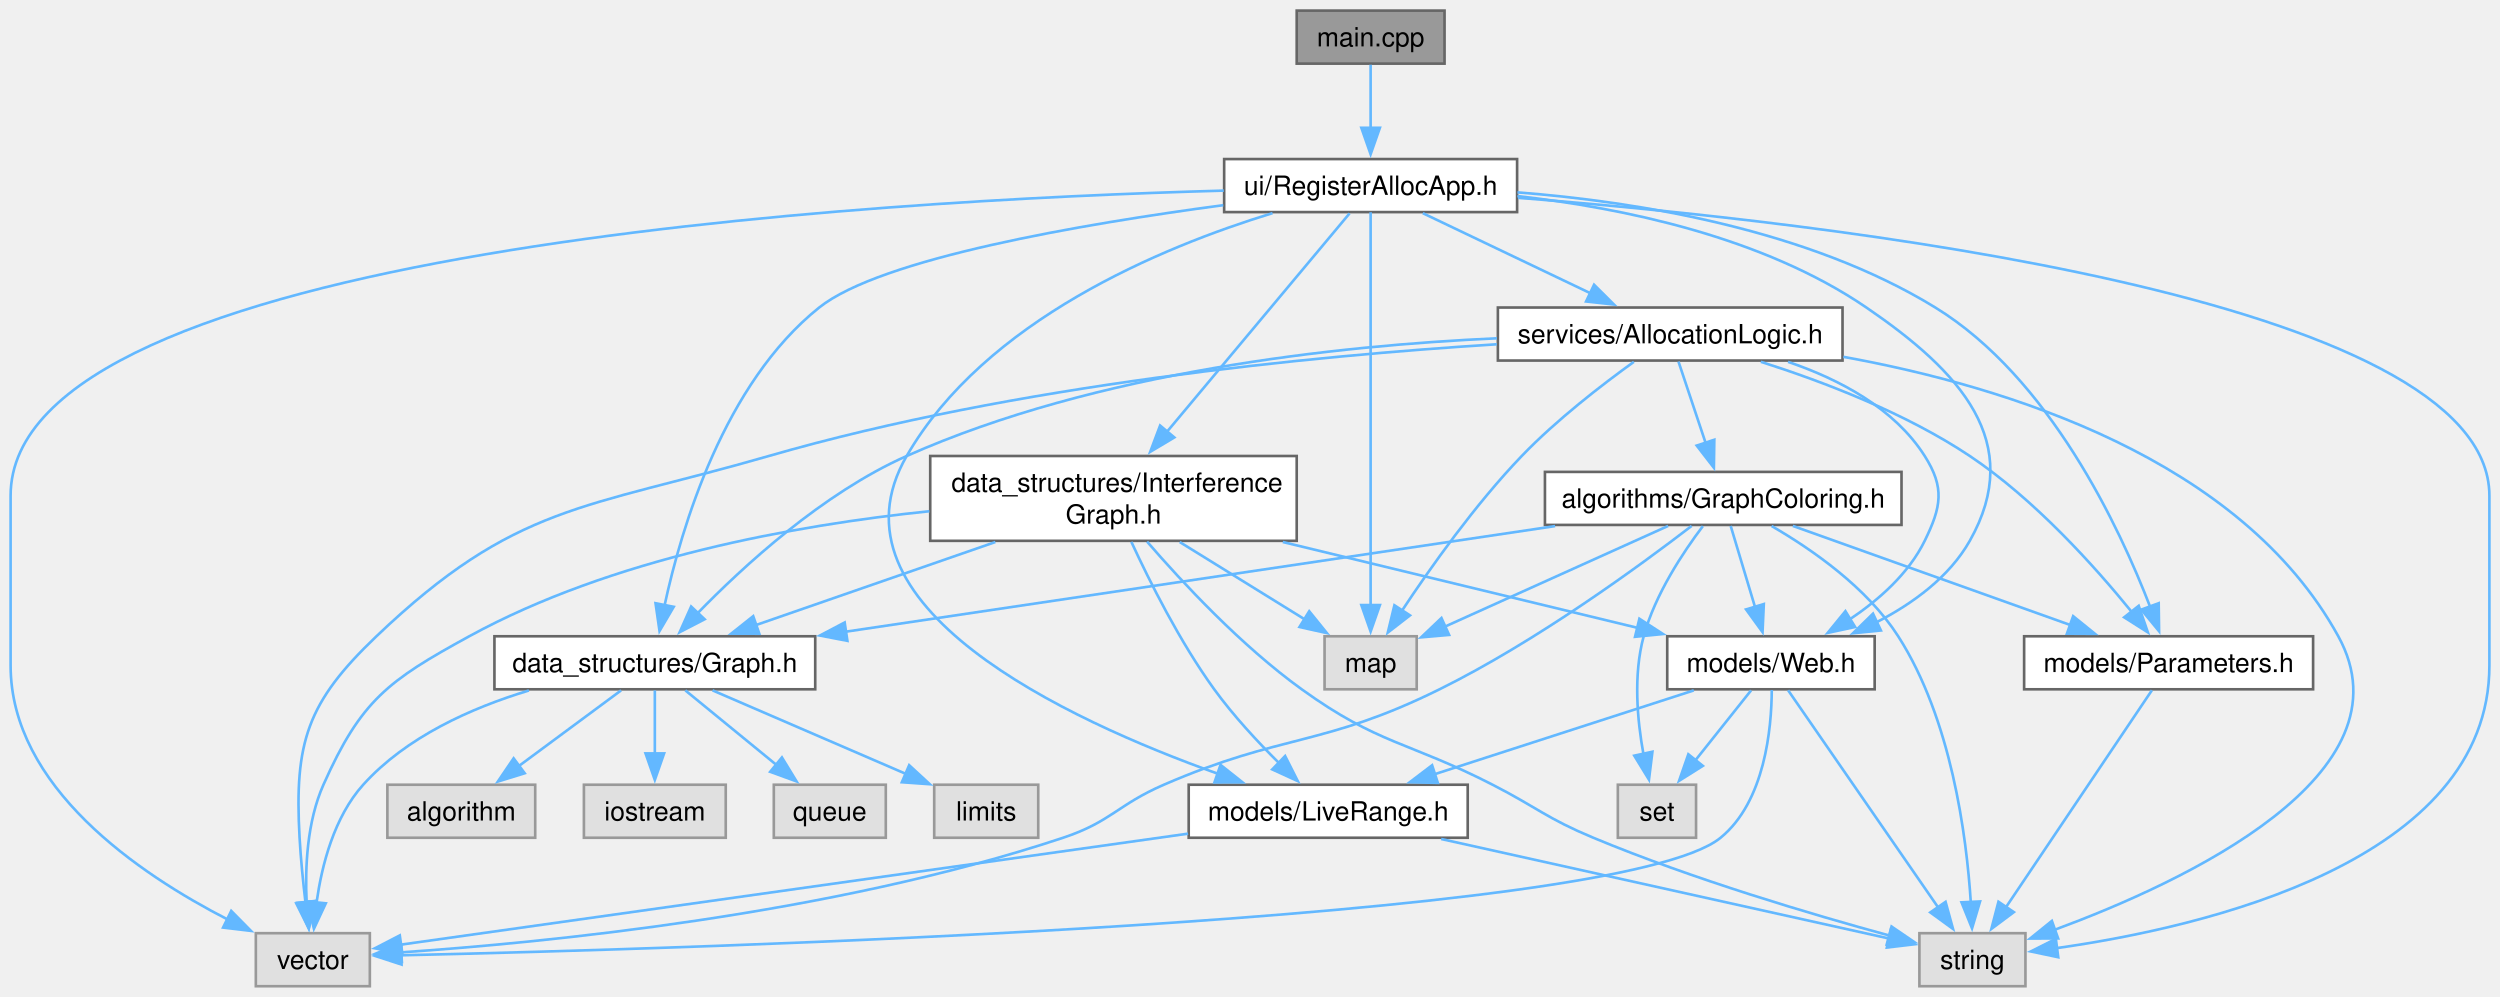
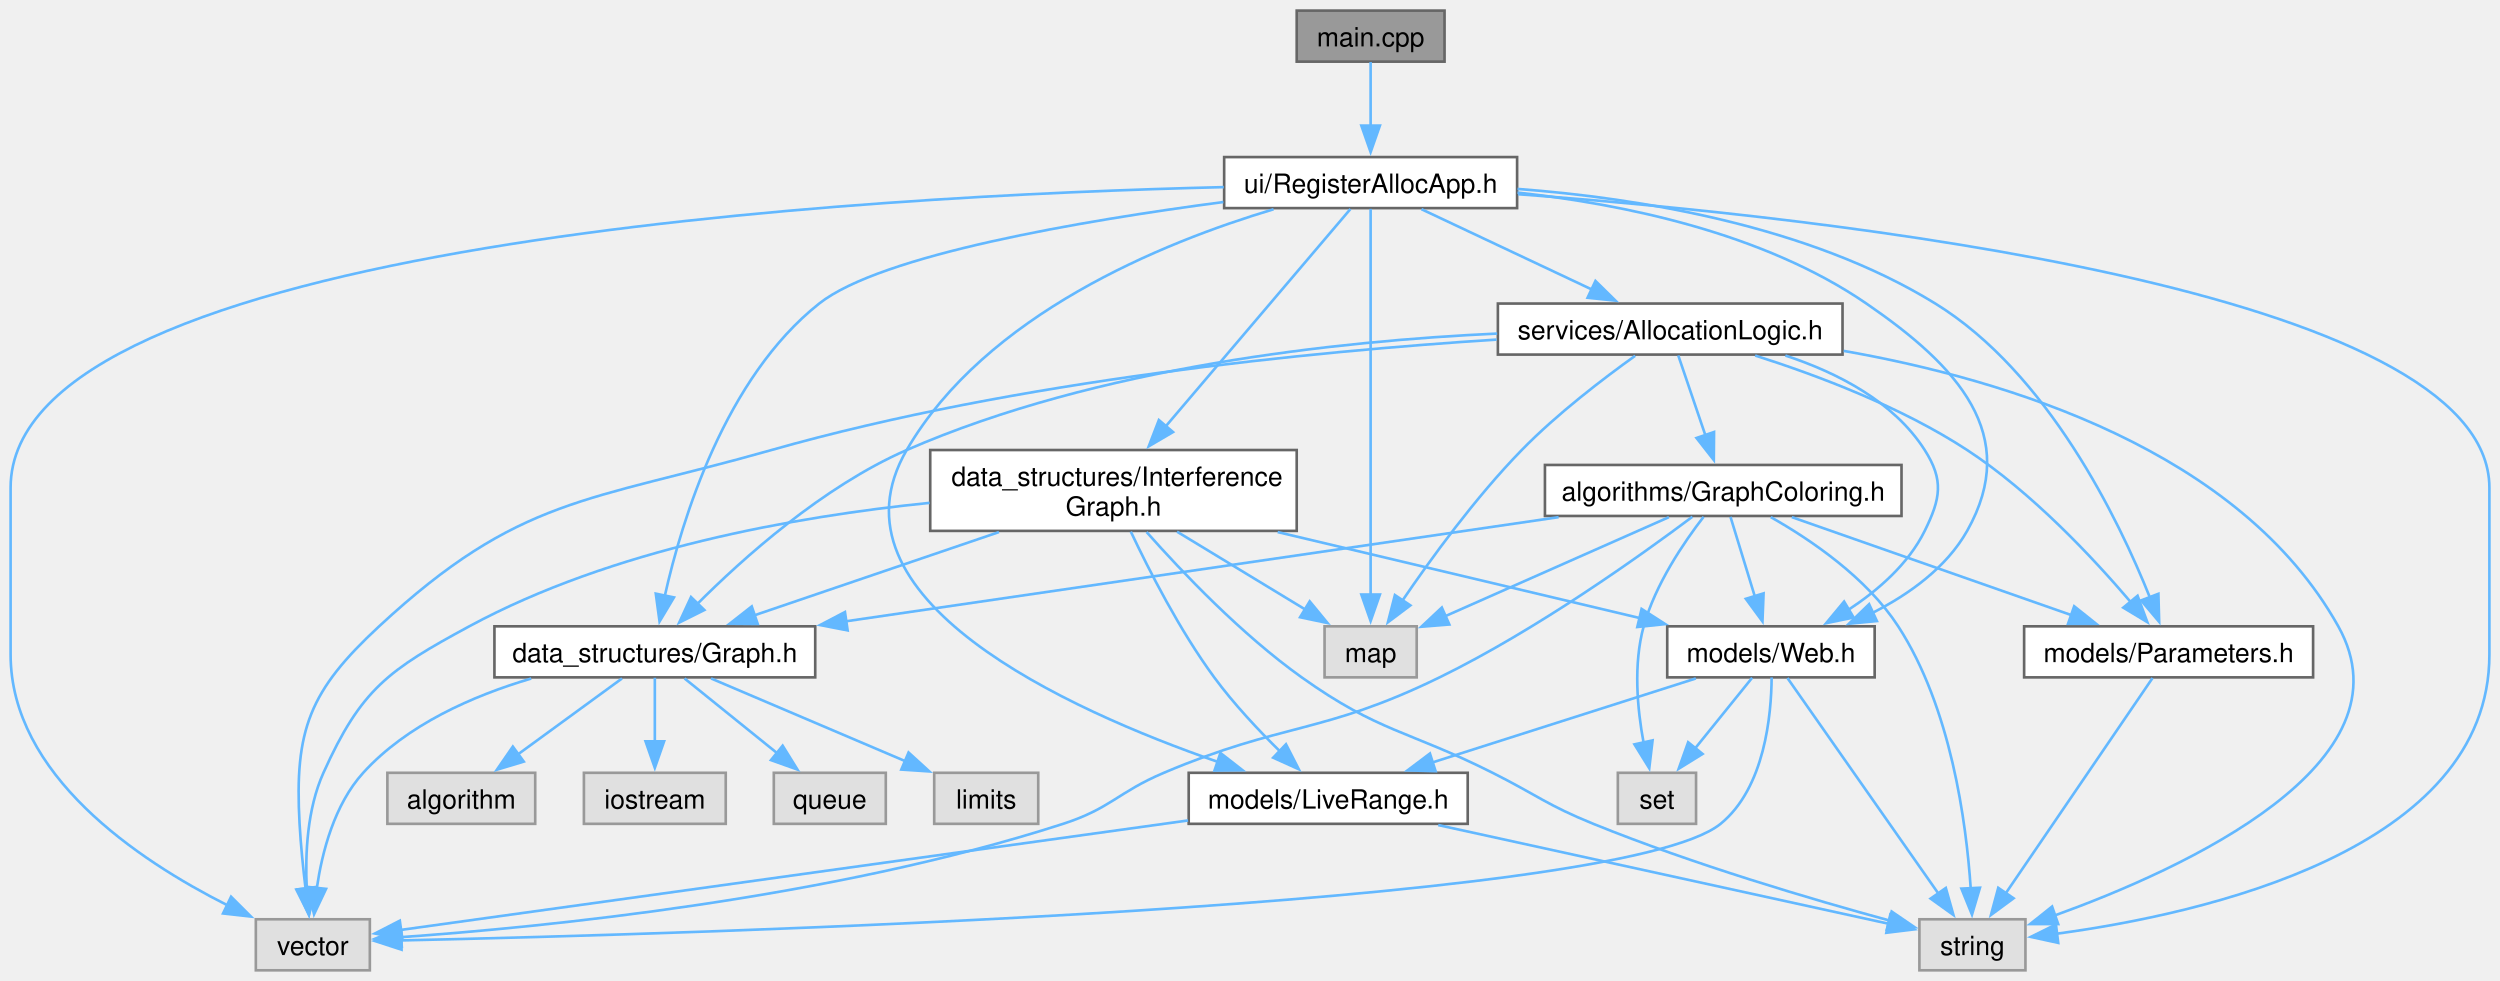
- <svg xmlns="http://www.w3.org/2000/svg" xmlns:xlink="http://www.w3.org/1999/xlink" width="943pt" height="376pt" viewBox="0.00 0.00 943.00 376.00">
-   <g id="graph0" class="graph" transform="scale(1 1) rotate(0) translate(4 372)">
+ <svg xmlns="http://www.w3.org/2000/svg" xmlns:xlink="http://www.w3.org/1999/xlink" width="943pt" height="370pt" viewBox="0.00 0.00 943.00 370.00">
+   <g id="graph0" class="graph" transform="scale(1 1) rotate(0) translate(4 366)">
    <g id="Node000001" class="node">
      <g id="a_Node000001">
        <a xlink:title=" ">
-           <polygon fill="#999999" stroke="#666666" points="540.88,-368 485.12,-368 485.12,-348 540.88,-348 540.88,-368" />
-           <text text-anchor="middle" x="513" y="-354.5" font-family="Helvetica,sans-Serif" font-size="10.00">main.cpp</text>
+           <polygon fill="#999999" stroke="#666666" points="540.88,-362 485.12,-362 485.12,-342.75 540.88,-342.75 540.88,-362" />
+           <text text-anchor="middle" x="513" y="-348.5" font-family="Helvetica,sans-Serif" font-size="10.00">main.cpp</text>
        </a>
      </g>
    </g>
    <g id="Node000002" class="node">
      <g id="a_Node000002">
-         <a xlink:href="RegisterAllocApp_8h.html" target="_top" xlink:title="Main application controller: CLI and batch-mode entry points.">
-           <polygon fill="white" stroke="#666666" points="568.25,-312 457.75,-312 457.75,-292 568.25,-292 568.25,-312" />
-           <text text-anchor="middle" x="513" y="-298.5" font-family="Helvetica,sans-Serif" font-size="10.00">ui/RegisterAllocApp.h</text>
+         <a xlink:href="_register_alloc_app_8h.html" target="_top" xlink:title="Main application controller: CLI and batch-mode entry points.">
+           <polygon fill="white" stroke="#666666" points="568.25,-306.75 457.75,-306.75 457.75,-287.5 568.25,-287.5 568.25,-306.75" />
+           <text text-anchor="middle" x="513" y="-293.25" font-family="Helvetica,sans-Serif" font-size="10.00">ui/RegisterAllocApp.h</text>
        </a>
      </g>
    </g>
    <g id="edge1_Node000001_Node000002" class="edge">
      <g id="a_edge1_Node000001_Node000002">
        <a xlink:title=" ">
-           <path fill="none" stroke="#63b8ff" d="M513,-347.59C513,-341.01 513,-331.96 513,-323.73" />
-           <polygon fill="#63b8ff" stroke="#63b8ff" points="516.5,-323.81 513,-313.81 509.5,-323.81 516.5,-323.81" />
+           <path fill="none" stroke="#63b8ff" d="M513,-342.58C513,-336.07 513,-326.92 513,-318.62" />
+           <polygon fill="#63b8ff" stroke="#63b8ff" points="516.5,-318.62 513,-308.62 509.5,-318.62 516.5,-318.62" />
        </a>
      </g>
    </g>
    <g id="Node000003" class="node">
      <g id="a_Node000003">
        <a xlink:title=" ">
-           <polygon fill="#e0e0e0" stroke="#999999" points="530.38,-132 495.62,-132 495.62,-112 530.38,-112 530.38,-132" />
-           <text text-anchor="middle" x="513" y="-118.5" font-family="Helvetica,sans-Serif" font-size="10.00">map</text>
+           <polygon fill="#e0e0e0" stroke="#999999" points="530.38,-129.75 495.62,-129.75 495.62,-110.5 530.38,-110.5 530.38,-129.75" />
+           <text text-anchor="middle" x="513" y="-116.25" font-family="Helvetica,sans-Serif" font-size="10.00">map</text>
        </a>
      </g>
    </g>
    <g id="edge2_Node000002_Node000003" class="edge">
      <g id="a_edge2_Node000002_Node000003">
        <a xlink:title=" ">
-           <path fill="none" stroke="#63b8ff" d="M513,-291.93C513,-264.56 513,-182.31 513,-143.59" />
-           <polygon fill="#63b8ff" stroke="#63b8ff" points="516.5,-143.78 513,-133.78 509.5,-143.78 516.5,-143.78" />
+           <path fill="none" stroke="#63b8ff" d="M513,-287.21C513,-260.3 513,-179.44 513,-141.37" />
+           <polygon fill="#63b8ff" stroke="#63b8ff" points="516.5,-141.75 513,-131.75 509.5,-141.75 516.5,-141.75" />
        </a>
      </g>
    </g>
    <g id="Node000004" class="node">
      <g id="a_Node000004">
        <a xlink:title=" ">
-           <polygon fill="#e0e0e0" stroke="#999999" points="760,-20 720,-20 720,0 760,0 760,-20" />
-           <text text-anchor="middle" x="740" y="-6.5" font-family="Helvetica,sans-Serif" font-size="10.00">string</text>
+           <polygon fill="#e0e0e0" stroke="#999999" points="760,-19.25 720,-19.25 720,0 760,0 760,-19.25" />
+           <text text-anchor="middle" x="740" y="-5.75" font-family="Helvetica,sans-Serif" font-size="10.00">string</text>
        </a>
      </g>
    </g>
    <g id="edge3_Node000002_Node000004" class="edge">
      <g id="a_edge3_Node000002_Node000004">
        <a xlink:title=" ">
-           <path fill="none" stroke="#63b8ff" d="M568.6,-297.38C683.19,-288.41 935,-260.13 935,-185 935,-185 935,-185 935,-121 935,-46.95 827,-22.19 771.75,-14.37" />
-           <polygon fill="#63b8ff" stroke="#63b8ff" points="772.37,-10.93 762,-13.11 771.47,-17.87 772.37,-10.93" />
+           <path fill="none" stroke="#63b8ff" d="M568.6,-292.74C683.19,-284.25 935,-257.04 935,-182 935,-182 935,-182 935,-119.12 935,-45.31 827,-21.27 771.75,-13.8" />
+           <polygon fill="#63b8ff" stroke="#63b8ff" points="772.36,-10.35 762,-12.6 771.5,-17.3 772.36,-10.35" />
        </a>
      </g>
    </g>
    <g id="Node000005" class="node">
      <g id="a_Node000005">
        <a xlink:title=" ">
-           <polygon fill="#e0e0e0" stroke="#999999" points="135.5,-20 92.5,-20 92.5,0 135.5,0 135.5,-20" />
-           <text text-anchor="middle" x="114" y="-6.5" font-family="Helvetica,sans-Serif" font-size="10.00">vector</text>
+           <polygon fill="#e0e0e0" stroke="#999999" points="135.5,-19.25 92.5,-19.25 92.5,0 135.5,0 135.5,-19.25" />
+           <text text-anchor="middle" x="114" y="-5.75" font-family="Helvetica,sans-Serif" font-size="10.00">vector</text>
        </a>
      </g>
    </g>
    <g id="edge4_Node000002_Node000005" class="edge">
      <g id="a_edge4_Node000002_Node000005">
        <a xlink:title=" ">
-           <path fill="none" stroke="#63b8ff" d="M457.61,-300.1C324.96,-296.45 0,-278.02 0,-185 0,-185 0,-185 0,-121 0,-75.14 48.37,-42.35 82.09,-25.06" />
-           <polygon fill="#63b8ff" stroke="#63b8ff" points="83.22,-28.41 90.66,-20.87 80.14,-22.12 83.22,-28.41" />
+           <path fill="none" stroke="#63b8ff" d="M457.61,-295.42C324.96,-292.24 0,-274.95 0,-182 0,-182 0,-182 0,-119.12 0,-73.76 47.95,-41.6 81.66,-24.6" />
+           <polygon fill="#63b8ff" stroke="#63b8ff" points="83.16,-27.76 90.66,-20.27 80.13,-21.45 83.16,-27.76" />
        </a>
      </g>
    </g>
    <g id="Node000006" class="node">
      <g id="a_Node000006">
-         <a xlink:href="Graph_8h.html" target="_top" xlink:title=" ">
-           <polygon fill="white" stroke="#666666" points="303.5,-132 182.5,-132 182.5,-112 303.5,-112 303.5,-132" />
-           <text text-anchor="middle" x="243" y="-118.5" font-family="Helvetica,sans-Serif" font-size="10.00">data_structures/Graph.h</text>
+         <a xlink:href="_graph_8h.html" target="_top" xlink:title=" ">
+           <polygon fill="white" stroke="#666666" points="303.5,-129.75 182.5,-129.75 182.5,-110.5 303.5,-110.5 303.5,-129.75" />
+           <text text-anchor="middle" x="243" y="-116.25" font-family="Helvetica,sans-Serif" font-size="10.00">data_structures/Graph.h</text>
        </a>
      </g>
    </g>
    <g id="edge5_Node000002_Node000006" class="edge">
      <g id="a_edge5_Node000002_Node000006">
        <a xlink:title=" ">
-           <path fill="none" stroke="#63b8ff" d="M457.43,-294.61C404.05,-287.49 328.17,-274.5 305,-256 269.12,-227.35 253.03,-173.11 246.65,-143.52" />
-           <polygon fill="#63b8ff" stroke="#63b8ff" points="250.13,-143.11 244.77,-133.98 243.27,-144.46 250.13,-143.11" />
+           <path fill="none" stroke="#63b8ff" d="M457.46,-289.8C404.1,-282.76 328.25,-269.88 305,-251.5 269.55,-223.47 253.28,-170.24 246.76,-141.22" />
+           <polygon fill="#63b8ff" stroke="#63b8ff" points="250.22,-140.66 244.78,-131.57 243.36,-142.07 250.22,-140.66" />
        </a>
      </g>
    </g>
    <g id="Node000011" class="node">
      <g id="a_Node000011">
-         <a xlink:href="InterferenceGraph_8h.html" target="_top" xlink:title="Builds live webs and the interference graph from parsed live ranges.">
-           <polygon fill="white" stroke="#666666" points="485.12,-200 346.88,-200 346.88,-168 485.12,-168 485.12,-200" />
-           <text text-anchor="start" x="354.88" y="-186.5" font-family="Helvetica,sans-Serif" font-size="10.00">data_structures/Interference</text>
-           <text text-anchor="middle" x="416" y="-174.5" font-family="Helvetica,sans-Serif" font-size="10.00">Graph.h</text>
+         <a xlink:href="_interference_graph_8h.html" target="_top" xlink:title="Builds live webs and the interference graph from parsed live ranges.">
+           <polygon fill="white" stroke="#666666" points="485.12,-196.25 346.88,-196.25 346.88,-165.75 485.12,-165.75 485.12,-196.25" />
+           <text text-anchor="start" x="354.88" y="-182.75" font-family="Helvetica,sans-Serif" font-size="10.00">data_structures/Interference</text>
+           <text text-anchor="middle" x="416" y="-171.5" font-family="Helvetica,sans-Serif" font-size="10.00">Graph.h</text>
        </a>
      </g>
    </g>
    <g id="edge11_Node000002_Node000011" class="edge">
      <g id="a_edge11_Node000002_Node000011">
        <a xlink:title=" ">
-           <path fill="none" stroke="#63b8ff" d="M505.06,-291.51C490.15,-273.68 457.54,-234.68 436.19,-209.15" />
-           <polygon fill="#63b8ff" stroke="#63b8ff" points="438.96,-207 429.86,-201.57 433.59,-211.49 438.96,-207" />
+           <path fill="none" stroke="#63b8ff" d="M505.39,-287.17C490.51,-269.67 457.16,-230.43 435.67,-205.14" />
+           <polygon fill="#63b8ff" stroke="#63b8ff" points="438.46,-203.03 429.32,-197.67 433.13,-207.56 438.46,-203.03" />
        </a>
      </g>
    </g>
    <g id="Node000012" class="node">
      <g id="a_Node000012">
-         <a xlink:href="LiveRange_8h.html" target="_top" xlink:title="Data model for a single live range of a variable.">
-           <polygon fill="white" stroke="#666666" points="549.62,-76 444.38,-76 444.38,-56 549.62,-56 549.62,-76" />
-           <text text-anchor="middle" x="497" y="-62.5" font-family="Helvetica,sans-Serif" font-size="10.00">models/LiveRange.h</text>
+         <a xlink:href="_live_range_8h.html" target="_top" xlink:title="Data model for a single live range of a variable.">
+           <polygon fill="white" stroke="#666666" points="549.62,-74.5 444.38,-74.5 444.38,-55.25 549.62,-55.25 549.62,-74.5" />
+           <text text-anchor="middle" x="497" y="-61" font-family="Helvetica,sans-Serif" font-size="10.00">models/LiveRange.h</text>
        </a>
      </g>
    </g>
    <g id="edge24_Node000002_Node000012" class="edge">
      <g id="a_edge24_Node000002_Node000012">
        <a xlink:title=" ">
-           <path fill="none" stroke="#63b8ff" d="M476,-291.61C434.02,-278.75 367.56,-251.19 338,-200 305.45,-143.64 398.24,-100.54 455.52,-80.09" />
-           <polygon fill="#63b8ff" stroke="#63b8ff" points="456.38,-83.49 464.68,-76.91 454.09,-76.88 456.38,-83.49" />
+           <path fill="none" stroke="#63b8ff" d="M476.39,-287.07C434.44,-274.52 367.69,-247.37 338,-196.25 305.58,-140.42 398.31,-98.41 455.55,-78.55" />
+           <polygon fill="#63b8ff" stroke="#63b8ff" points="456.34,-81.98 464.7,-75.47 454.11,-75.35 456.34,-81.98" />
        </a>
      </g>
    </g>
    <g id="Node000013" class="node">
      <g id="a_Node000013">
-         <a xlink:href="Web_8h.html" target="_top" xlink:title="Data model for a live web (merged live ranges of a variable).">
-           <polygon fill="white" stroke="#666666" points="703.12,-132 624.88,-132 624.88,-112 703.12,-112 703.12,-132" />
-           <text text-anchor="middle" x="664" y="-118.5" font-family="Helvetica,sans-Serif" font-size="10.00">models/Web.h</text>
+         <a xlink:href="_web_8h.html" target="_top" xlink:title="Data model for a live web (merged live ranges of a variable).">
+           <polygon fill="white" stroke="#666666" points="703.12,-129.75 624.88,-129.75 624.88,-110.5 703.12,-110.5 703.12,-129.75" />
+           <text text-anchor="middle" x="664" y="-116.25" font-family="Helvetica,sans-Serif" font-size="10.00">models/Web.h</text>
        </a>
      </g>
    </g>
    <g id="edge27_Node000002_Node000013" class="edge">
      <g id="a_edge27_Node000002_Node000013">
        <a xlink:title=" ">
-           <path fill="none" stroke="#63b8ff" d="M568.35,-298.04C607.97,-293.59 660.98,-282.65 700,-256 735.32,-231.87 760.08,-205.23 739,-168 731.25,-154.31 717.49,-144.33 703.85,-137.3" />
-           <polygon fill="#63b8ff" stroke="#63b8ff" points="705.47,-134.19 694.92,-133.13 702.5,-140.53 705.47,-134.19" />
+           <path fill="none" stroke="#63b8ff" d="M568.39,-293.36C608.03,-289.03 661.06,-278.22 700,-251.5 734.37,-227.92 758.5,-202.05 738,-165.75 730.18,-151.9 716.15,-141.87 702.4,-134.87" />
+           <polygon fill="#63b8ff" stroke="#63b8ff" points="703.96,-131.74 693.41,-130.73 701.03,-138.1 703.96,-131.74" />
        </a>
      </g>
    </g>
    <g id="Node000015" class="node">
      <g id="a_Node000015">
-         <a xlink:href="Parameters_8h.html" target="_top" xlink:title="Configuration parameters parsed from the registers/config input file.">
-           <polygon fill="white" stroke="#666666" points="868.5,-132 759.5,-132 759.5,-112 868.5,-112 868.5,-132" />
-           <text text-anchor="middle" x="814" y="-118.5" font-family="Helvetica,sans-Serif" font-size="10.00">models/Parameters.h</text>
+         <a xlink:href="_parameters_8h.html" target="_top" xlink:title="Configuration parameters parsed from the registers/config input file.">
+           <polygon fill="white" stroke="#666666" points="868.5,-129.75 759.5,-129.75 759.5,-110.5 868.5,-110.5 868.5,-129.75" />
+           <text text-anchor="middle" x="814" y="-116.25" font-family="Helvetica,sans-Serif" font-size="10.00">models/Parameters.h</text>
        </a>
      </g>
    </g>
    <g id="edge25_Node000002_Node000015" class="edge">
      <g id="a_edge25_Node000002_Node000015">
        <a xlink:title=" ">
-           <path fill="none" stroke="#63b8ff" d="M568.38,-299.44C613.74,-295.89 678.02,-285.49 726,-256 769.11,-229.51 795.51,-173.07 807.1,-142.93" />
-           <polygon fill="#63b8ff" stroke="#63b8ff" points="810.26,-144.47 810.41,-133.88 803.69,-142.06 810.26,-144.47" />
+           <path fill="none" stroke="#63b8ff" d="M568.41,-294.74C613.78,-291.31 678.08,-281.04 726,-251.5 768.5,-225.3 795.18,-170.04 806.96,-140.58" />
+           <polygon fill="#63b8ff" stroke="#63b8ff" points="810.15,-142.02 810.44,-131.43 803.61,-139.53 810.15,-142.02" />
        </a>
      </g>
    </g>
    <g id="Node000016" class="node">
      <g id="a_Node000016">
-         <a xlink:href="AllocationLogic_8h.html" target="_top" xlink:title="Orchestration layer: runs the selected algorithm and writes output.">
-           <polygon fill="white" stroke="#666666" points="691,-256 561,-256 561,-236 691,-236 691,-256" />
-           <text text-anchor="middle" x="626" y="-242.5" font-family="Helvetica,sans-Serif" font-size="10.00">services/AllocationLogic.h</text>
+         <a xlink:href="_allocation_logic_8h.html" target="_top" xlink:title="Orchestration layer: runs the selected algorithm and writes output.">
+           <polygon fill="white" stroke="#666666" points="691,-251.5 561,-251.5 561,-232.25 691,-232.25 691,-251.5" />
+           <text text-anchor="middle" x="626" y="-238" font-family="Helvetica,sans-Serif" font-size="10.00">services/AllocationLogic.h</text>
        </a>
      </g>
    </g>
    <g id="edge28_Node000002_Node000016" class="edge">
      <g id="a_edge28_Node000002_Node000016">
        <a xlink:title=" ">
-           <path fill="none" stroke="#63b8ff" d="M532.68,-291.59C550.16,-283.24 575.95,-270.92 596,-261.34" />
-           <polygon fill="#63b8ff" stroke="#63b8ff" points="597.28,-264.6 604.8,-257.13 594.27,-258.29 597.28,-264.6" />
+           <path fill="none" stroke="#63b8ff" d="M532.17,-287.09C549.78,-278.79 576.16,-266.36 596.46,-256.79" />
+           <polygon fill="#63b8ff" stroke="#63b8ff" points="597.81,-260.03 605.37,-252.6 594.83,-253.69 597.81,-260.03" />
        </a>
      </g>
    </g>
    <g id="edge7_Node000006_Node000005" class="edge">
      <g id="a_edge7_Node000006_Node000005">
        <a xlink:title=" ">
-           <path fill="none" stroke="#63b8ff" d="M195.5,-111.55C173.73,-104.97 149.23,-94.01 133,-76 122.03,-63.83 117.38,-45.65 115.41,-31.61" />
-           <polygon fill="#63b8ff" stroke="#63b8ff" points="118.89,-31.27 114.41,-21.67 111.93,-31.98 118.89,-31.27" />
+           <path fill="none" stroke="#63b8ff" d="M196.37,-110.06C174.41,-103.57 149.49,-92.66 133,-74.5 122.16,-62.57 117.49,-44.7 115.49,-30.89" />
+           <polygon fill="#63b8ff" stroke="#63b8ff" points="118.99,-30.72 114.46,-21.15 112.03,-31.46 118.99,-30.72" />
        </a>
      </g>
    </g>
    <g id="Node000007" class="node">
      <g id="a_Node000007">
        <a xlink:title=" ">
-           <polygon fill="#e0e0e0" stroke="#999999" points="269.75,-76 216.25,-76 216.25,-56 269.75,-56 269.75,-76" />
-           <text text-anchor="middle" x="243" y="-62.5" font-family="Helvetica,sans-Serif" font-size="10.00">iostream</text>
+           <polygon fill="#e0e0e0" stroke="#999999" points="269.75,-74.5 216.25,-74.5 216.25,-55.25 269.75,-55.25 269.75,-74.5" />
+           <text text-anchor="middle" x="243" y="-61" font-family="Helvetica,sans-Serif" font-size="10.00">iostream</text>
        </a>
      </g>
    </g>
    <g id="edge6_Node000006_Node000007" class="edge">
      <g id="a_edge6_Node000006_Node000007">
        <a xlink:title=" ">
-           <path fill="none" stroke="#63b8ff" d="M243,-111.59C243,-105.01 243,-95.96 243,-87.73" />
-           <polygon fill="#63b8ff" stroke="#63b8ff" points="246.5,-87.81 243,-77.81 239.5,-87.81 246.5,-87.81" />
+           <path fill="none" stroke="#63b8ff" d="M243,-110.33C243,-103.82 243,-94.67 243,-86.37" />
+           <polygon fill="#63b8ff" stroke="#63b8ff" points="246.5,-86.37 243,-76.37 239.5,-86.37 246.5,-86.37" />
        </a>
      </g>
    </g>
    <g id="Node000008" class="node">
      <g id="a_Node000008">
        <a xlink:title=" ">
-           <polygon fill="#e0e0e0" stroke="#999999" points="330.12,-76 287.88,-76 287.88,-56 330.12,-56 330.12,-76" />
-           <text text-anchor="middle" x="309" y="-62.5" font-family="Helvetica,sans-Serif" font-size="10.00">queue</text>
+           <polygon fill="#e0e0e0" stroke="#999999" points="330.12,-74.5 287.88,-74.5 287.88,-55.25 330.12,-55.25 330.12,-74.5" />
+           <text text-anchor="middle" x="309" y="-61" font-family="Helvetica,sans-Serif" font-size="10.00">queue</text>
        </a>
      </g>
    </g>
    <g id="edge8_Node000006_Node000008" class="edge">
      <g id="a_edge8_Node000006_Node000008">
        <a xlink:title=" ">
-           <path fill="none" stroke="#63b8ff" d="M254.5,-111.59C263.96,-103.85 277.6,-92.69 288.87,-83.47" />
-           <polygon fill="#63b8ff" stroke="#63b8ff" points="290.94,-86.3 296.46,-77.26 286.51,-80.88 290.94,-86.3" />
+           <path fill="none" stroke="#63b8ff" d="M254.2,-110.09C263.74,-102.4 277.67,-91.15 289.11,-81.93" />
+           <polygon fill="#63b8ff" stroke="#63b8ff" points="291.21,-84.73 296.79,-75.73 286.81,-79.28 291.21,-84.73" />
        </a>
      </g>
    </g>
    <g id="Node000009" class="node">
      <g id="a_Node000009">
        <a xlink:title=" ">
-           <polygon fill="#e0e0e0" stroke="#999999" points="387.62,-76 348.38,-76 348.38,-56 387.62,-56 387.62,-76" />
-           <text text-anchor="middle" x="368" y="-62.5" font-family="Helvetica,sans-Serif" font-size="10.00">limits</text>
+           <polygon fill="#e0e0e0" stroke="#999999" points="387.62,-74.5 348.38,-74.5 348.38,-55.25 387.62,-55.25 387.62,-74.5" />
+           <text text-anchor="middle" x="368" y="-61" font-family="Helvetica,sans-Serif" font-size="10.00">limits</text>
        </a>
      </g>
    </g>
    <g id="edge9_Node000006_Node000009" class="edge">
      <g id="a_edge9_Node000006_Node000009">
        <a xlink:title=" ">
-           <path fill="none" stroke="#63b8ff" d="M264.77,-111.59C284.97,-102.87 315.22,-89.8 337.76,-80.06" />
-           <polygon fill="#63b8ff" stroke="#63b8ff" points="338.94,-83.37 346.73,-76.19 336.17,-76.94 338.94,-83.37" />
+           <path fill="none" stroke="#63b8ff" d="M264.2,-110.09C284.32,-101.52 314.76,-88.56 337.48,-78.88" />
+           <polygon fill="#63b8ff" stroke="#63b8ff" points="338.71,-82.16 346.54,-75.02 335.97,-75.72 338.71,-82.16" />
        </a>
      </g>
    </g>
    <g id="Node000010" class="node">
      <g id="a_Node000010">
        <a xlink:title=" ">
-           <polygon fill="#e0e0e0" stroke="#999999" points="197.88,-76 142.12,-76 142.12,-56 197.88,-56 197.88,-76" />
-           <text text-anchor="middle" x="170" y="-62.5" font-family="Helvetica,sans-Serif" font-size="10.00">algorithm</text>
+           <polygon fill="#e0e0e0" stroke="#999999" points="197.88,-74.5 142.12,-74.5 142.12,-55.25 197.88,-55.25 197.88,-74.5" />
+           <text text-anchor="middle" x="170" y="-61" font-family="Helvetica,sans-Serif" font-size="10.00">algorithm</text>
        </a>
      </g>
    </g>
    <g id="edge10_Node000006_Node000010" class="edge">
      <g id="a_edge10_Node000006_Node000010">
        <a xlink:title=" ">
-           <path fill="none" stroke="#63b8ff" d="M230.28,-111.59C219.61,-103.7 204.12,-92.24 191.52,-82.92" />
-           <polygon fill="#63b8ff" stroke="#63b8ff" points="193.91,-80.33 183.79,-77.2 189.74,-85.96 193.91,-80.33" />
+           <path fill="none" stroke="#63b8ff" d="M230.62,-110.09C219.85,-102.24 204.03,-90.7 191.25,-81.37" />
+           <polygon fill="#63b8ff" stroke="#63b8ff" points="193.56,-78.73 183.42,-75.67 189.44,-84.39 193.56,-78.73" />
        </a>
      </g>
    </g>
    <g id="edge12_Node000011_Node000003" class="edge">
      <g id="a_edge12_Node000011_Node000003">
        <a xlink:title=" ">
-           <path fill="none" stroke="#63b8ff" d="M440.98,-167.55C455.43,-158.61 473.57,-147.39 488.02,-138.45" />
-           <polygon fill="#63b8ff" stroke="#63b8ff" points="489.84,-141.44 496.5,-133.2 486.16,-135.49 489.84,-141.44" />
+           <path fill="none" stroke="#63b8ff" d="M439.98,-165.45C454.75,-156.48 473.63,-145.02 488.5,-136" />
+           <polygon fill="#63b8ff" stroke="#63b8ff" points="490.02,-139.17 496.75,-130.99 486.39,-133.18 490.02,-139.17" />
        </a>
      </g>
    </g>
    <g id="edge13_Node000011_Node000004" class="edge">
      <g id="a_edge13_Node000011_Node000004">
        <a xlink:title=" ">
-           <path fill="none" stroke="#63b8ff" d="M428.67,-167.7C442.02,-152.26 464.23,-128.41 487,-112 516.02,-91.08 527.17,-92.33 559,-76 575.98,-67.29 579.38,-63.34 597,-56 634.54,-40.36 679.53,-27.05 708.89,-19.05" />
-           <polygon fill="#63b8ff" stroke="#63b8ff" points="709.49,-22.51 718.24,-16.54 707.67,-15.75 709.49,-22.51" />
+           <path fill="none" stroke="#63b8ff" d="M428.48,-165.33C441.86,-150.24 464.24,-126.72 487,-110.5 516.14,-89.74 527.04,-90.58 559,-74.5 575.91,-65.99 579.46,-62.37 597,-55.25 634.65,-39.96 679.62,-26.71 708.94,-18.71" />
+           <polygon fill="#63b8ff" stroke="#63b8ff" points="709.53,-22.17 718.27,-16.2 707.71,-15.41 709.53,-22.17" />
        </a>
      </g>
    </g>
    <g id="edge14_Node000011_Node000005" class="edge">
      <g id="a_edge14_Node000011_Node000005">
        <a xlink:title=" ">
-           <path fill="none" stroke="#63b8ff" d="M346.57,-179.17C295.83,-173.9 226.79,-161.43 173,-132 142.4,-115.26 132.19,-107.87 118,-76 111.8,-62.07 111.02,-44.77 111.67,-31.52" />
-           <polygon fill="#63b8ff" stroke="#63b8ff" points="115.14,-32.07 112.48,-21.81 108.16,-31.49 115.14,-32.07" />
+           <path fill="none" stroke="#63b8ff" d="M346.63,-176.32C295.93,-171.17 226.9,-158.9 173,-129.75 142.52,-113.27 132.22,-106.1 118,-74.5 111.84,-60.82 111.07,-43.81 111.71,-30.78" />
+           <polygon fill="#63b8ff" stroke="#63b8ff" points="115.19,-31.12 112.55,-20.86 108.22,-30.53 115.19,-31.12" />
        </a>
      </g>
    </g>
    <g id="edge15_Node000011_Node000006" class="edge">
      <g id="a_edge15_Node000011_Node000006">
        <a xlink:title=" ">
-           <path fill="none" stroke="#63b8ff" d="M371.45,-167.55C343.5,-157.86 307.85,-145.49 281.2,-136.25" />
-           <polygon fill="#63b8ff" stroke="#63b8ff" points="282.41,-132.96 271.81,-132.99 280.11,-139.58 282.41,-132.96" />
+           <path fill="none" stroke="#63b8ff" d="M372.79,-165.3C344.38,-155.63 307.57,-143.1 280.41,-133.86" />
+           <polygon fill="#63b8ff" stroke="#63b8ff" points="281.81,-130.64 271.22,-130.73 279.56,-137.26 281.81,-130.64" />
        </a>
      </g>
    </g>
    <g id="edge16_Node000011_Node000012" class="edge">
      <g id="a_edge16_Node000011_Node000012">
        <a xlink:title=" ">
-           <path fill="none" stroke="#63b8ff" d="M422.74,-167.62C429.6,-152.74 441.04,-129.89 454,-112 461.17,-102.1 470.4,-92.17 478.46,-84.16" />
-           <polygon fill="#63b8ff" stroke="#63b8ff" points="480.74,-86.83 485.52,-77.37 475.89,-81.78 480.74,-86.83" />
+           <path fill="none" stroke="#63b8ff" d="M422.53,-165.49C429.39,-150.95 440.97,-128.23 454,-110.5 461.3,-100.57 470.67,-90.59 478.81,-82.59" />
+           <polygon fill="#63b8ff" stroke="#63b8ff" points="481.07,-85.27 485.9,-75.84 476.24,-80.2 481.07,-85.27" />
        </a>
      </g>
    </g>
    <g id="edge19_Node000011_Node000013" class="edge">
      <g id="a_edge19_Node000011_Node000013">
        <a xlink:title=" ">
-           <path fill="none" stroke="#63b8ff" d="M479.87,-167.55C521.53,-157.47 575.16,-144.49 613.78,-135.15" />
-           <polygon fill="#63b8ff" stroke="#63b8ff" points="614.38,-138.61 623.28,-132.85 612.73,-131.8 614.38,-138.61" />
+           <path fill="none" stroke="#63b8ff" d="M477.94,-165.3C520.12,-155.28 575.2,-142.21 614.46,-132.88" />
+           <polygon fill="#63b8ff" stroke="#63b8ff" points="615.21,-136.31 624.13,-130.59 613.59,-129.49 615.21,-136.31" />
        </a>
      </g>
    </g>
    <g id="edge17_Node000012_Node000004" class="edge">
      <g id="a_edge17_Node000012_Node000004">
        <a xlink:title=" ">
-           <path fill="none" stroke="#63b8ff" d="M539.61,-55.53C587.88,-44.8 665.43,-27.57 708.53,-17.99" />
-           <polygon fill="#63b8ff" stroke="#63b8ff" points="709.24,-21.42 718.25,-15.83 707.73,-14.59 709.24,-21.42" />
+           <path fill="none" stroke="#63b8ff" d="M538.5,-54.78C586.67,-44.22 665.06,-27.05 708.51,-17.53" />
+           <polygon fill="#63b8ff" stroke="#63b8ff" points="709.02,-21 718.04,-15.44 707.53,-14.16 709.02,-21" />
        </a>
      </g>
    </g>
    <g id="edge18_Node000012_Node000005" class="edge">
      <g id="a_edge18_Node000012_Node000005">
        <a xlink:title=" ">
-           <path fill="none" stroke="#63b8ff" d="M444.15,-57.55C363.81,-46.22 213.3,-25 146.91,-15.64" />
-           <polygon fill="#63b8ff" stroke="#63b8ff" points="147.78,-12.23 137.39,-14.3 146.8,-19.16 147.78,-12.23" />
+           <path fill="none" stroke="#63b8ff" d="M444.15,-56.53C363.81,-45.36 213.3,-24.43 146.91,-15.2" />
+           <polygon fill="#63b8ff" stroke="#63b8ff" points="147.78,-11.79 137.39,-13.88 146.81,-18.72 147.78,-11.79" />
        </a>
      </g>
    </g>
    <g id="edge20_Node000013_Node000004" class="edge">
      <g id="a_edge20_Node000013_Node000004">
        <a xlink:title=" ">
-           <path fill="none" stroke="#63b8ff" d="M670.48,-111.62C682.99,-93.52 710.67,-53.45 727.08,-29.7" />
-           <polygon fill="#63b8ff" stroke="#63b8ff" points="729.87,-31.82 732.68,-21.6 724.11,-27.84 729.87,-31.82" />
+           <path fill="none" stroke="#63b8ff" d="M670.22,-110.25C682.63,-92.52 710.71,-52.44 727.21,-28.88" />
+           <polygon fill="#63b8ff" stroke="#63b8ff" points="729.96,-31.06 732.83,-20.87 724.22,-27.05 729.96,-31.06" />
        </a>
      </g>
    </g>
    <g id="edge22_Node000013_Node000005" class="edge">
      <g id="a_edge22_Node000013_Node000005">
        <a xlink:title=" ">
-           <path fill="none" stroke="#63b8ff" d="M664.31,-111.72C664.24,-97.28 661.75,-69.69 645,-56 606.47,-24.49 257.54,-14.16 147.25,-11.66" />
-           <polygon fill="#63b8ff" stroke="#63b8ff" points="147.47,-8.17 137.4,-11.45 147.32,-15.17 147.47,-8.17" />
+           <path fill="none" stroke="#63b8ff" d="M664.26,-110.45C664.16,-96.39 661.7,-68.83 645,-55.25 606.39,-23.85 257.51,-13.71 147.25,-11.27" />
+           <polygon fill="#63b8ff" stroke="#63b8ff" points="147.47,-7.78 137.39,-11.06 147.32,-14.77 147.47,-7.78" />
        </a>
      </g>
    </g>
    <g id="edge23_Node000013_Node000012" class="edge">
      <g id="a_edge23_Node000013_Node000012">
        <a xlink:title=" ">
-           <path fill="none" stroke="#63b8ff" d="M634.91,-111.59C607.78,-102.82 567.07,-89.66 536.91,-79.9" />
-           <polygon fill="#63b8ff" stroke="#63b8ff" points="538.35,-76.69 527.76,-76.95 536.19,-83.35 538.35,-76.69" />
+           <path fill="none" stroke="#63b8ff" d="M635.67,-110.09C608.32,-101.37 566.68,-88.09 536.16,-78.36" />
+           <polygon fill="#63b8ff" stroke="#63b8ff" points="537.5,-75.12 526.91,-75.41 535.37,-81.78 537.5,-75.12" />
        </a>
      </g>
    </g>
    <g id="Node000014" class="node">
      <g id="a_Node000014">
        <a xlink:title=" ">
-           <polygon fill="#e0e0e0" stroke="#999999" points="635.75,-76 606.25,-76 606.25,-56 635.75,-56 635.75,-76" />
-           <text text-anchor="middle" x="621" y="-62.5" font-family="Helvetica,sans-Serif" font-size="10.00">set</text>
+           <polygon fill="#e0e0e0" stroke="#999999" points="635.75,-74.5 606.25,-74.5 606.25,-55.25 635.75,-55.25 635.75,-74.5" />
+           <text text-anchor="middle" x="621" y="-61" font-family="Helvetica,sans-Serif" font-size="10.00">set</text>
        </a>
      </g>
    </g>
    <g id="edge21_Node000013_Node000014" class="edge">
      <g id="a_edge21_Node000013_Node000014">
        <a xlink:title=" ">
-           <path fill="none" stroke="#63b8ff" d="M656.51,-111.59C650.71,-104.32 642.51,-94.02 635.45,-85.15" />
-           <polygon fill="#63b8ff" stroke="#63b8ff" points="638.31,-83.12 629.35,-77.48 632.84,-87.49 638.31,-83.12" />
+           <path fill="none" stroke="#63b8ff" d="M656.9,-110.33C651.08,-103.13 642.67,-92.71 635.44,-83.76" />
+           <polygon fill="#63b8ff" stroke="#63b8ff" points="638.21,-81.62 629.21,-76.04 632.77,-86.02 638.21,-81.62" />
        </a>
      </g>
    </g>
    <g id="edge26_Node000015_Node000004" class="edge">
      <g id="a_edge26_Node000015_Node000004">
        <a xlink:title=" ">
-           <path fill="none" stroke="#63b8ff" d="M807.69,-111.62C795.51,-93.52 768.56,-53.45 752.58,-29.7" />
-           <polygon fill="#63b8ff" stroke="#63b8ff" points="755.62,-27.95 747.14,-21.61 749.82,-31.86 755.62,-27.95" />
+           <path fill="none" stroke="#63b8ff" d="M807.94,-110.25C795.86,-92.52 768.52,-52.44 752.45,-28.88" />
+           <polygon fill="#63b8ff" stroke="#63b8ff" points="755.52,-27.17 746.99,-20.88 749.74,-31.11 755.52,-27.17" />
        </a>
      </g>
    </g>
    <g id="edge29_Node000016_Node000003" class="edge">
      <g id="a_edge29_Node000016_Node000003">
        <a xlink:title=" ">
-           <path fill="none" stroke="#63b8ff" d="M612.29,-235.52C600.42,-226.97 583.14,-213.67 570,-200 552.42,-181.7 535.54,-157.86 524.78,-141.59" />
-           <polygon fill="#63b8ff" stroke="#63b8ff" points="527.84,-139.88 519.47,-133.39 521.97,-143.69 527.84,-139.88" />
+           <path fill="none" stroke="#63b8ff" d="M612.78,-231.79C600.92,-223.31 583.38,-209.95 570,-196.25 552.55,-178.38 535.65,-155.12 524.85,-139.25" />
+           <polygon fill="#63b8ff" stroke="#63b8ff" points="527.99,-137.65 519.52,-131.28 522.16,-141.54 527.99,-137.65" />
        </a>
      </g>
    </g>
    <g id="edge30_Node000016_Node000004" class="edge">
      <g id="a_edge30_Node000016_Node000004">
        <a xlink:title=" ">
-           <path fill="none" stroke="#63b8ff" d="M691.31,-237.4C752.97,-226.23 841.29,-198.82 878,-132 906.68,-79.79 819.89,-39.31 770.97,-21.27" />
-           <polygon fill="#63b8ff" stroke="#63b8ff" points="772.32,-18.03 761.73,-17.97 769.97,-24.63 772.32,-18.03" />
+           <path fill="none" stroke="#63b8ff" d="M691.44,-233.64C752.97,-222.83 840.98,-196.02 878,-129.75 906.85,-78.1 819.98,-38.36 771.01,-20.68" />
+           <polygon fill="#63b8ff" stroke="#63b8ff" points="772.35,-17.44 761.76,-17.45 770.05,-24.05 772.35,-17.44" />
        </a>
      </g>
    </g>
    <g id="edge31_Node000016_Node000005" class="edge">
      <g id="a_edge31_Node000016_Node000005">
        <a xlink:title=" ">
-           <path fill="none" stroke="#63b8ff" d="M560.59,-242.14C491.24,-237.77 379.1,-226.89 286,-200 216.45,-179.92 190.38,-181.97 138,-132 111.84,-107.05 107,-92.1 109,-56 109.45,-47.96 110.34,-39.15 111.24,-31.47" />
-           <polygon fill="#63b8ff" stroke="#63b8ff" points="114.68,-32.15 112.47,-21.78 107.74,-31.26 114.68,-32.15" />
+           <path fill="none" stroke="#63b8ff" d="M560.51,-237.91C491.38,-233.47 379.8,-222.59 287,-196.25 217.63,-176.56 191.87,-178.79 139,-129.75 112.83,-105.48 107.01,-90.89 109,-55.25 109.45,-47.17 110.36,-38.31 111.28,-30.63" />
+           <polygon fill="#63b8ff" stroke="#63b8ff" points="114.71,-31.36 112.52,-20.99 107.77,-30.46 114.71,-31.36" />
        </a>
      </g>
    </g>
    <g id="edge40_Node000016_Node000006" class="edge">
      <g id="a_edge40_Node000016_Node000006">
        <a xlink:title=" ">
-           <path fill="none" stroke="#63b8ff" d="M560.65,-244.4C500.43,-241.66 409.8,-231.9 338,-200 306.32,-185.93 276.41,-158.48 258.89,-140.45" />
-           <polygon fill="#63b8ff" stroke="#63b8ff" points="261.79,-138.42 252.38,-133.55 256.7,-143.22 261.79,-138.42" />
+           <path fill="none" stroke="#63b8ff" d="M560.74,-240.18C500.59,-237.39 410,-227.66 338,-196.25 306.37,-182.45 276.24,-155.46 258.7,-137.87" />
+           <polygon fill="#63b8ff" stroke="#63b8ff" points="261.68,-135.91 252.2,-131.17 256.65,-140.79 261.68,-135.91" />
        </a>
      </g>
    </g>
    <g id="edge42_Node000016_Node000013" class="edge">
      <g id="a_edge42_Node000016_Node000013">
        <a xlink:title=" ">
-           <path fill="none" stroke="#63b8ff" d="M670.45,-235.51C689.76,-228.95 710.55,-218.02 722,-200 729.63,-188 728.26,-180.77 722,-168 715.93,-155.61 704.62,-145.65 693.58,-138.28" />
-           <polygon fill="#63b8ff" stroke="#63b8ff" points="695.75,-135.5 685.39,-133.27 692.09,-141.47 695.75,-135.5" />
+           <path fill="none" stroke="#63b8ff" d="M669.45,-231.89C689.03,-225.44 710.34,-214.53 722,-196.25 729.29,-184.82 727.99,-177.91 722,-165.75 715.84,-153.23 704.29,-143.24 693.11,-135.91" />
+           <polygon fill="#63b8ff" stroke="#63b8ff" points="695.19,-133.08 684.82,-130.94 691.59,-139.09 695.19,-133.08" />
        </a>
      </g>
    </g>
    <g id="edge41_Node000016_Node000015" class="edge">
      <g id="a_edge41_Node000016_Node000015">
        <a xlink:title=" ">
-           <path fill="none" stroke="#63b8ff" d="M660.19,-235.53C683.6,-228.08 714.68,-216.24 739,-200 763.39,-183.71 786.1,-158.4 800,-141.29" />
-           <polygon fill="#63b8ff" stroke="#63b8ff" points="802.72,-143.49 806.17,-133.48 797.23,-139.15 802.72,-143.49" />
+           <path fill="none" stroke="#63b8ff" d="M658.05,-231.89C681.39,-224.47 713.13,-212.52 738,-196.25 762.4,-180.29 785.48,-155.61 799.67,-138.94" />
+           <polygon fill="#63b8ff" stroke="#63b8ff" points="802.29,-141.27 805.97,-131.33 796.9,-136.8 802.29,-141.27" />
        </a>
      </g>
    </g>
    <g id="Node000017" class="node">
      <g id="a_Node000017">
-         <a xlink:href="GraphColoring_8h.html" target="_top" xlink:title="Graph-coloring-based register allocation algorithms.">
-           <polygon fill="white" stroke="#666666" points="713.25,-194 578.75,-194 578.75,-174 713.25,-174 713.25,-194" />
-           <text text-anchor="middle" x="646" y="-180.5" font-family="Helvetica,sans-Serif" font-size="10.00">algorithms/GraphColoring.h</text>
+         <a xlink:href="_graph_coloring_8h.html" target="_top" xlink:title="Graph-coloring-based register allocation algorithms.">
+           <polygon fill="white" stroke="#666666" points="713.25,-190.62 578.75,-190.62 578.75,-171.38 713.25,-171.38 713.25,-190.62" />
+           <text text-anchor="middle" x="646" y="-177.12" font-family="Helvetica,sans-Serif" font-size="10.00">algorithms/GraphColoring.h</text>
        </a>
      </g>
    </g>
    <g id="edge32_Node000016_Node000017" class="edge">
      <g id="a_edge32_Node000016_Node000017">
        <a xlink:title=" ">
-           <path fill="none" stroke="#63b8ff" d="M629.12,-235.62C631.87,-227.39 635.96,-215.13 639.42,-204.74" />
-           <polygon fill="#63b8ff" stroke="#63b8ff" points="642.64,-206.14 642.48,-195.55 636,-203.93 642.64,-206.14" />
+           <path fill="none" stroke="#63b8ff" d="M629.04,-231.93C631.74,-223.98 635.79,-212.06 639.25,-201.87" />
+           <polygon fill="#63b8ff" stroke="#63b8ff" points="642.54,-203.05 642.45,-192.46 635.92,-200.8 642.54,-203.05" />
        </a>
      </g>
    </g>
    <g id="edge33_Node000017_Node000003" class="edge">
      <g id="a_edge33_Node000017_Node000003">
        <a xlink:title=" ">
-           <path fill="none" stroke="#63b8ff" d="M625.22,-173.62C602.56,-163.4 566.18,-146.99 541.02,-135.64" />
-           <polygon fill="#63b8ff" stroke="#63b8ff" points="542.6,-132.51 532.04,-131.59 539.72,-138.89 542.6,-132.51" />
+           <path fill="none" stroke="#63b8ff" d="M625.51,-170.93C602.91,-160.93 566.42,-144.77 541.14,-133.58" />
+           <polygon fill="#63b8ff" stroke="#63b8ff" points="542.69,-130.44 532.13,-129.59 539.86,-136.84 542.69,-130.44" />
        </a>
      </g>
    </g>
    <g id="edge35_Node000017_Node000004" class="edge">
      <g id="a_edge35_Node000017_Node000004">
        <a xlink:title=" ">
-           <path fill="none" stroke="#63b8ff" d="M664.24,-173.59C679.36,-164.84 700.2,-150.41 712,-132 732.01,-100.79 737.77,-56.92 739.4,-31.47" />
-           <polygon fill="#63b8ff" stroke="#63b8ff" points="742.88,-31.97 739.85,-21.82 735.89,-31.64 742.88,-31.97" />
+           <path fill="none" stroke="#63b8ff" d="M663.93,-170.95C679.05,-162.39 700.09,-148.11 712,-129.75 731.89,-99.09 737.69,-55.85 739.36,-30.78" />
+           <polygon fill="#63b8ff" stroke="#63b8ff" points="742.84,-31.15 739.83,-21 735.85,-30.81 742.84,-31.15" />
        </a>
      </g>
    </g>
    <g id="edge36_Node000017_Node000005" class="edge">
      <g id="a_edge36_Node000017_Node000005">
        <a xlink:title=" ">
-           <path fill="none" stroke="#63b8ff" d="M634.09,-173.63C614.96,-158.91 575.77,-130.19 539,-112 495.16,-90.31 479.88,-95.45 435,-76 417.49,-68.41 415.11,-62.02 397,-56 309.66,-26.95 200.76,-16.39 147.07,-12.76" />
-           <polygon fill="#63b8ff" stroke="#63b8ff" points="147.58,-9.29 137.38,-12.15 147.14,-16.27 147.58,-9.29" />
+           <path fill="none" stroke="#63b8ff" d="M634.37,-171.08C615.3,-156.78 575.82,-128.5 539,-110.5 495.06,-89.02 480.03,-93.6 435,-74.5 417.57,-67.11 415.01,-61.07 397,-55.25 309.44,-26.95 200.63,-16.25 147.02,-12.49" />
+           <polygon fill="#63b8ff" stroke="#63b8ff" points="147.55,-9.01 137.34,-11.85 147.09,-16 147.55,-9.01" />
        </a>
      </g>
    </g>
    <g id="edge37_Node000017_Node000006" class="edge">
      <g id="a_edge37_Node000017_Node000006">
        <a xlink:title=" ">
-           <path fill="none" stroke="#63b8ff" d="M582.59,-173.56C509.95,-162.75 391.2,-145.06 315.11,-133.74" />
-           <polygon fill="#63b8ff" stroke="#63b8ff" points="315.64,-130.28 305.23,-132.27 314.61,-137.2 315.64,-130.28" />
+           <path fill="none" stroke="#63b8ff" d="M583.91,-170.93C511.31,-160.32 391.35,-142.8 314.8,-131.61" />
+           <polygon fill="#63b8ff" stroke="#63b8ff" points="315.73,-128.21 305.33,-130.23 314.72,-135.14 315.73,-128.21" />
        </a>
      </g>
    </g>
    <g id="edge39_Node000017_Node000013" class="edge">
      <g id="a_edge39_Node000017_Node000013">
        <a xlink:title=" ">
-           <path fill="none" stroke="#63b8ff" d="M648.81,-173.62C651.26,-165.48 654.88,-153.39 657.98,-143.07" />
-           <polygon fill="#63b8ff" stroke="#63b8ff" points="661.31,-144.15 660.83,-133.56 654.61,-142.13 661.31,-144.15" />
+           <path fill="none" stroke="#63b8ff" d="M648.73,-171.06C651.17,-163.1 654.81,-151.19 657.93,-140.99" />
+           <polygon fill="#63b8ff" stroke="#63b8ff" points="661.22,-142.18 660.8,-131.6 654.53,-140.14 661.22,-142.18" />
        </a>
      </g>
    </g>
    <g id="edge34_Node000017_Node000014" class="edge">
      <g id="a_edge34_Node000017_Node000014">
        <a xlink:title=" ">
-           <path fill="none" stroke="#63b8ff" d="M638.33,-173.55C630.96,-163.82 620.32,-147.86 616,-132 612.03,-117.43 613.56,-100.4 615.93,-87.43" />
-           <polygon fill="#63b8ff" stroke="#63b8ff" points="619.29,-88.44 617.99,-77.92 612.45,-86.96 619.29,-88.44" />
+           <path fill="none" stroke="#63b8ff" d="M638.61,-171.07C631.23,-161.53 620.38,-145.62 616,-129.75 612.05,-115.43 613.58,-98.68 615.95,-85.92" />
+           <polygon fill="#63b8ff" stroke="#63b8ff" points="619.35,-86.73 618.1,-76.21 612.52,-85.22 619.35,-86.73" />
        </a>
      </g>
    </g>
    <g id="edge38_Node000017_Node000015" class="edge">
      <g id="a_edge38_Node000017_Node000015">
        <a xlink:title=" ">
-           <path fill="none" stroke="#63b8ff" d="M672.25,-173.62C700.4,-163.57 745.32,-147.53 777.04,-136.2" />
-           <polygon fill="#63b8ff" stroke="#63b8ff" points="777.99,-139.58 786.23,-132.92 775.64,-132.98 777.99,-139.58" />
+           <path fill="none" stroke="#63b8ff" d="M671.88,-170.93C700.12,-161.03 745.55,-145.11 777.43,-133.94" />
+           <polygon fill="#63b8ff" stroke="#63b8ff" points="778.38,-137.32 786.66,-130.71 776.07,-130.71 778.38,-137.32" />
        </a>
      </g>
    </g>
  </g>
</svg>
